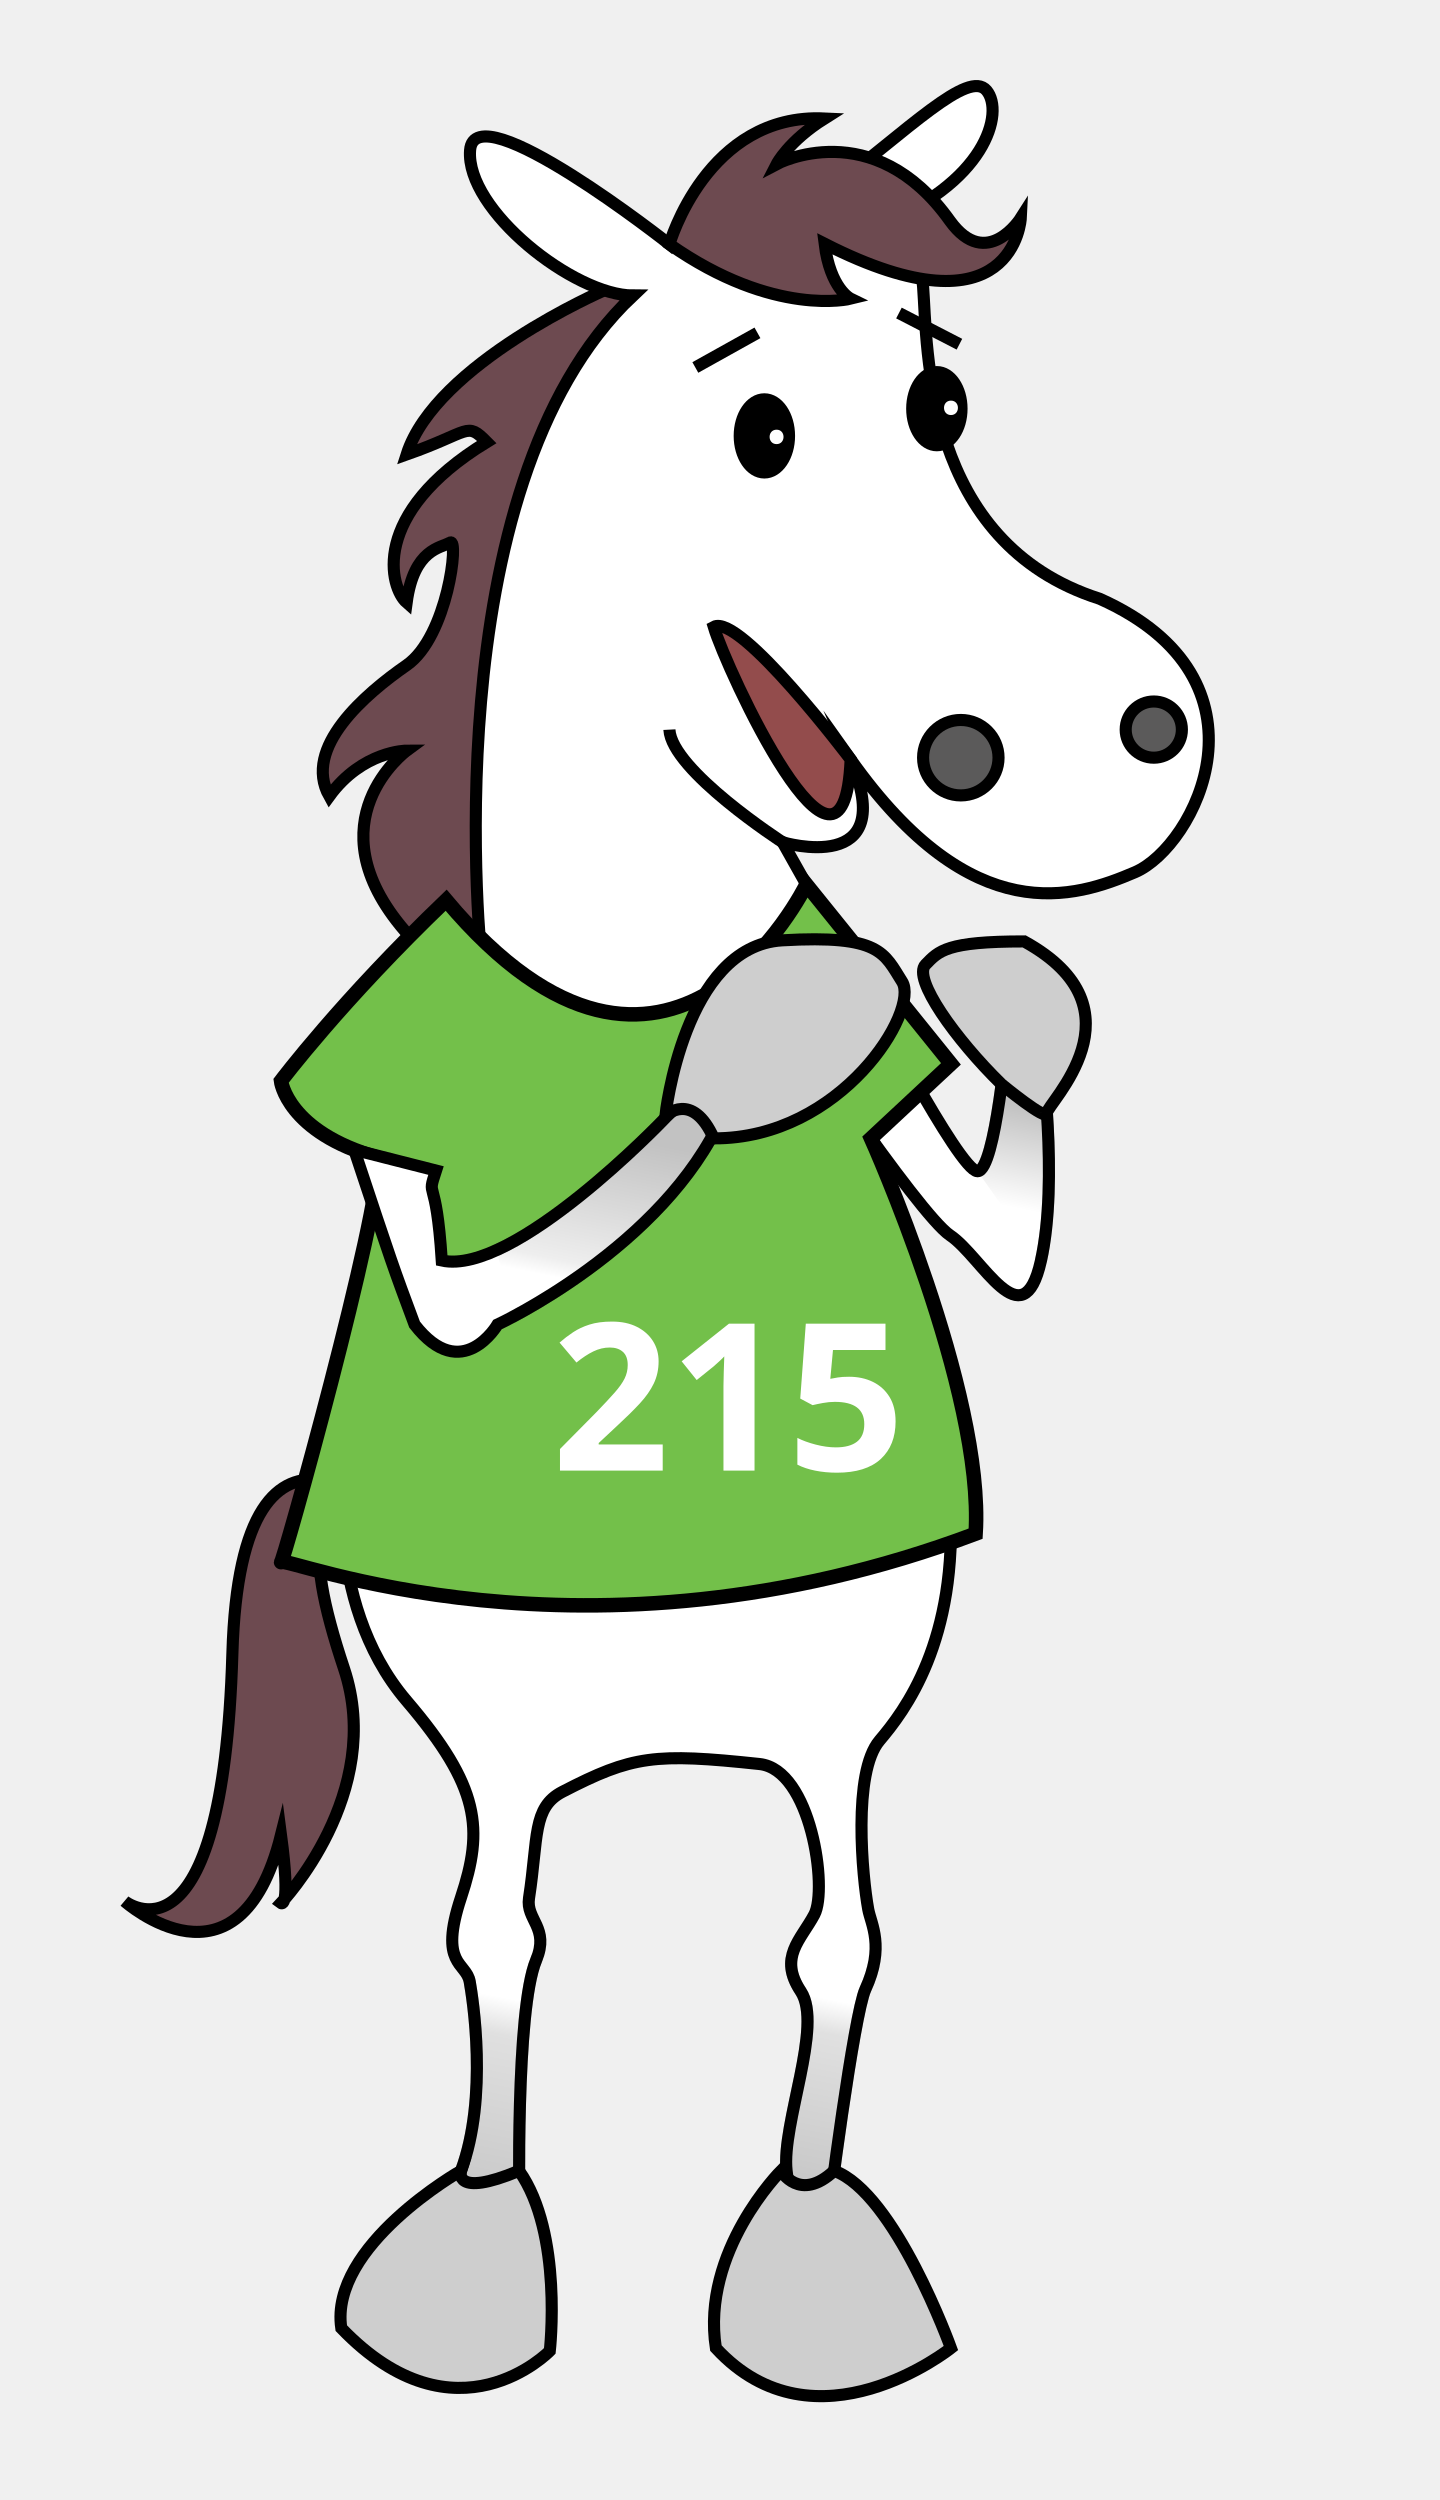
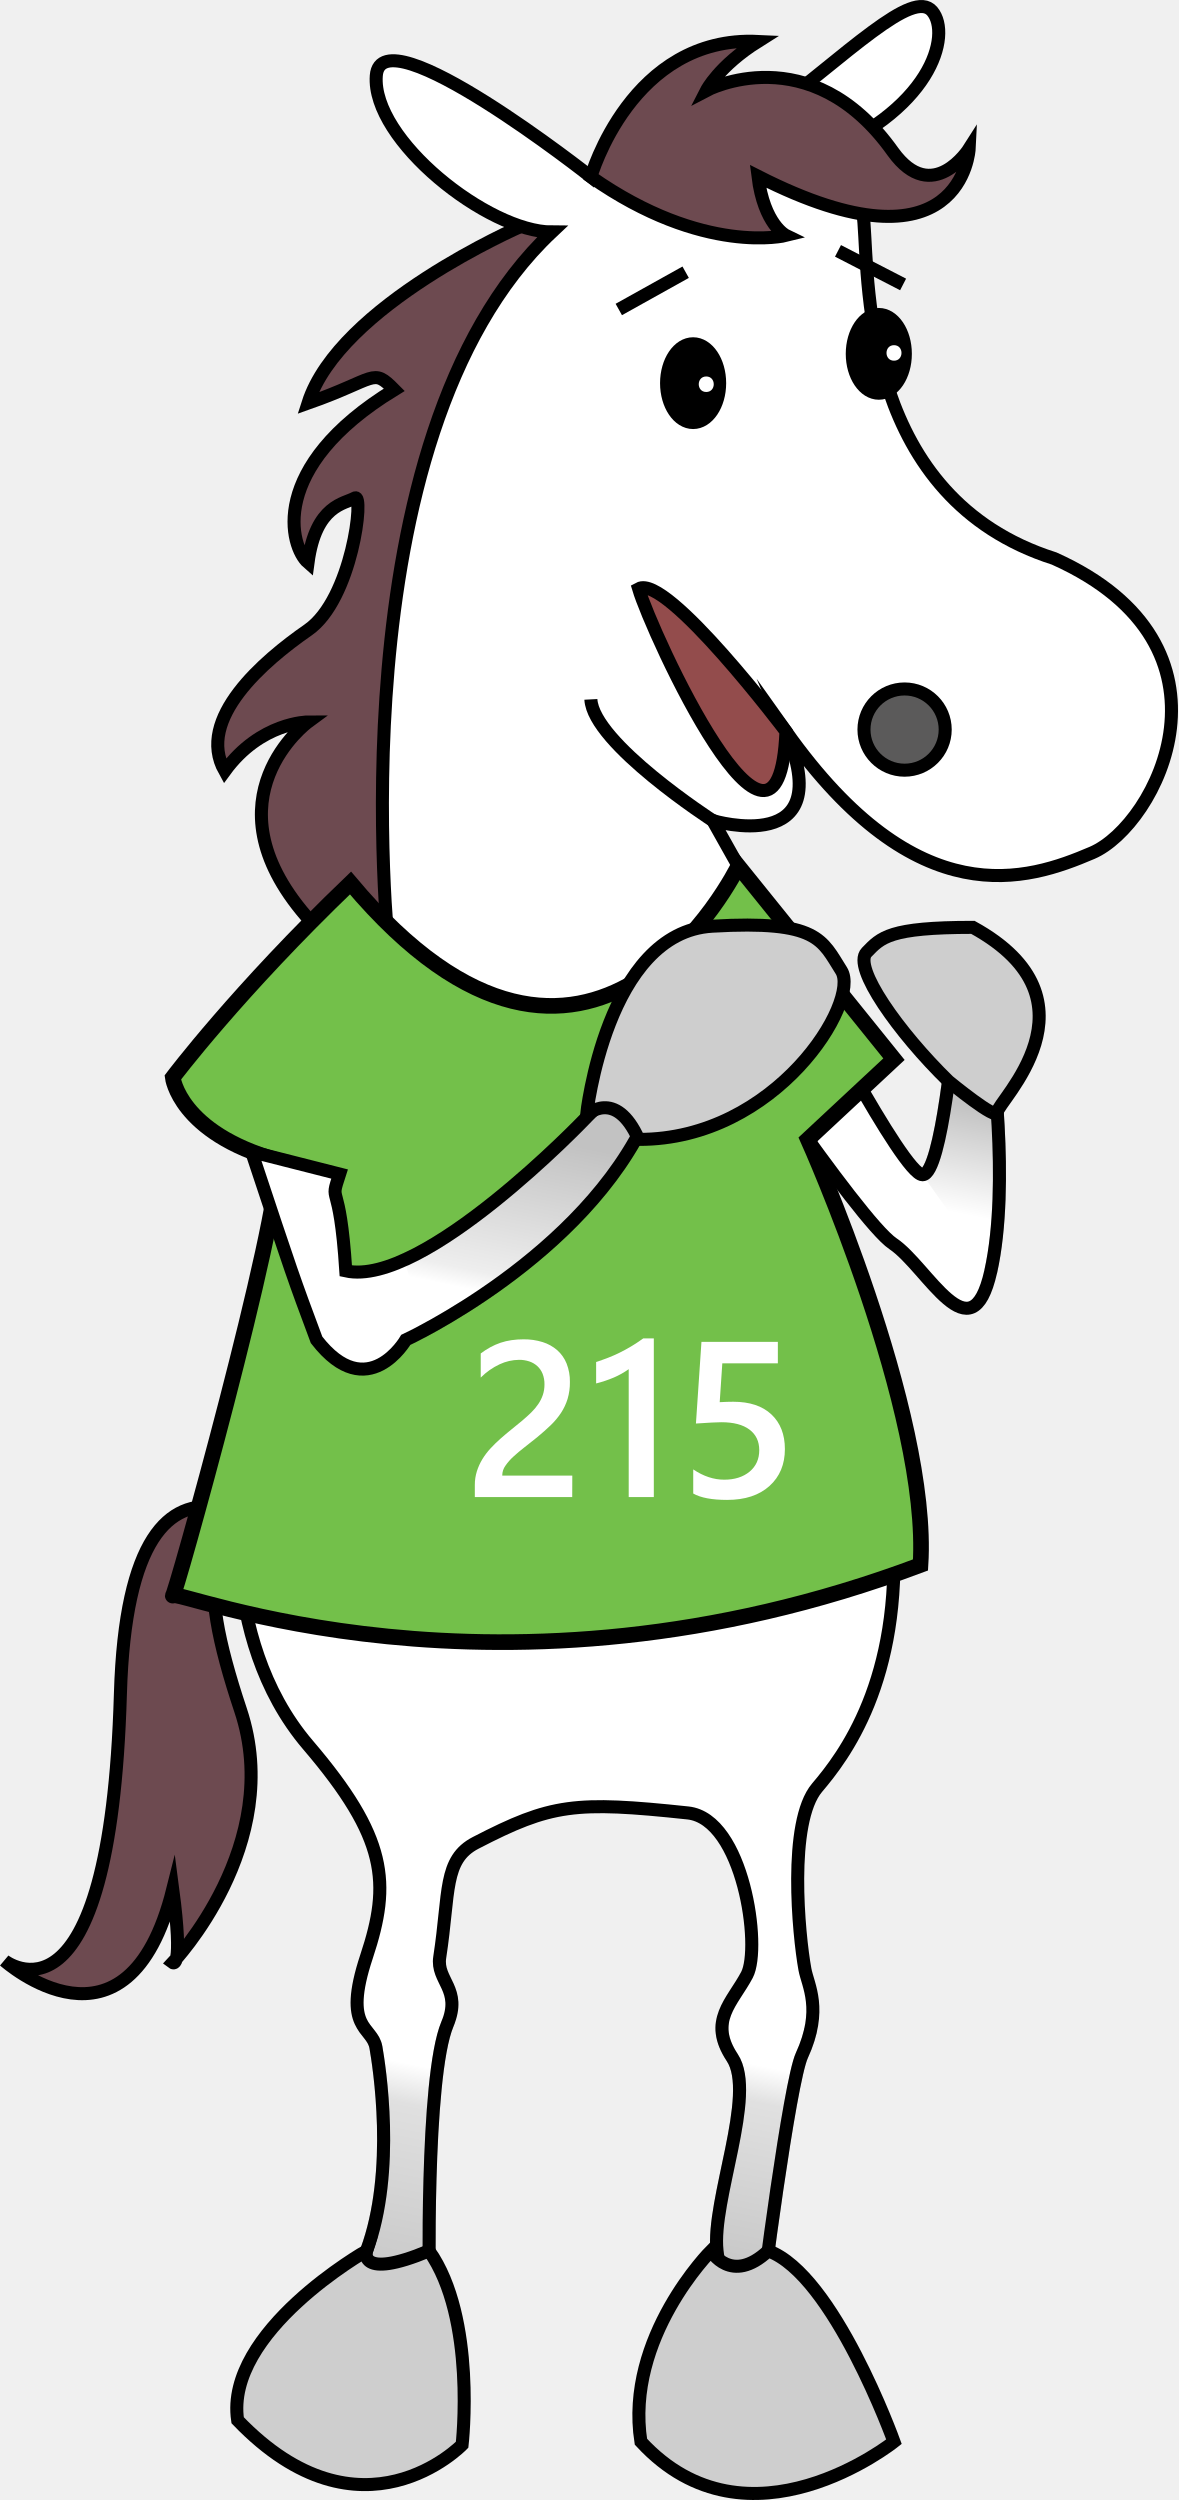
- <svg xmlns="http://www.w3.org/2000/svg" id="_3rd_Place" data-name="3rd Place" viewBox="0 0 1188.48 2064.23">
+ <svg xmlns="http://www.w3.org/2000/svg" viewBox="0 0 903.55 1917.45">
  <defs>
-     <style>.cls-1{fill:#6d4a50;}.cls-1,.cls-10,.cls-12,.cls-13,.cls-2,.cls-3,.cls-4,.cls-5,.cls-6,.cls-7,.cls-8,.cls-9{stroke:#000;stroke-miterlimit:10;}.cls-1,.cls-10,.cls-12,.cls-13,.cls-2,.cls-4,.cls-5,.cls-6,.cls-7,.cls-8,.cls-9{stroke-width:10px;}.cls-11,.cls-14,.cls-2{fill:#fff;}.cls-3{fill:#73c04a;stroke-width:12px;}.cls-4{fill:#934c4c;}.cls-5{fill:none;}.cls-12,.cls-13,.cls-7,.cls-8{opacity:0.24;}.cls-7{fill:url(#linear-gradient);}.cls-8{fill:url(#linear-gradient-2);}.cls-9{fill:#cecece;}.cls-10{fill:#5b5a5a;}.cls-12{fill:url(#linear-gradient-3);}.cls-13{fill:url(#linear-gradient-4);}.cls-14{font-size:170px;font-family:Montserrat;font-weight:700;}</style>
-     <linearGradient id="linear-gradient" x1="478.51" y1="1098.82" x2="521.95" y2="884.88" gradientUnits="userSpaceOnUse">
+     <style>.cls-1{fill:#6d4a50;}.cls-1,.cls-10,.cls-11,.cls-13,.cls-14,.cls-2,.cls-3,.cls-4,.cls-5,.cls-6,.cls-7,.cls-8,.cls-9{stroke:#000;stroke-miterlimit:10;}.cls-1,.cls-10,.cls-11,.cls-13,.cls-14,.cls-2,.cls-4,.cls-5,.cls-6,.cls-7,.cls-8,.cls-9{stroke-width:10px;}.cls-12,.cls-2{fill:#fff;}.cls-3{fill:#73c04a;stroke-width:12px;}.cls-4{fill:#934c4c;}.cls-5{fill:none;}.cls-13,.cls-14,.cls-7,.cls-9{opacity:0.24;}.cls-7{fill:url(#linear-gradient);}.cls-8{fill:#933a22;}.cls-9{fill:url(#linear-gradient-2);}.cls-10{fill:#cecece;}.cls-11{fill:#5b5a5a;}.cls-13{fill:url(#linear-gradient-3);}.cls-14{fill:url(#linear-gradient-4);}</style>
+     <linearGradient id="linear-gradient" x1="378.98" y1="1032.77" x2="422.42" y2="818.83" gradientUnits="userSpaceOnUse">
      <stop offset="0.18" stop-opacity="0" />
      <stop offset="0.25" stop-opacity="0.28" />
      <stop offset="0.75" />
    </linearGradient>
-     <linearGradient id="linear-gradient-2" x1="827.1" y1="1034.55" x2="858.95" y2="877.71" gradientUnits="userSpaceOnUse">
+     <linearGradient id="linear-gradient-2" x1="727.57" y1="968.5" x2="759.42" y2="811.66" gradientUnits="userSpaceOnUse">
      <stop offset="0.24" stop-opacity="0" />
      <stop offset="0.76" />
    </linearGradient>
-     <linearGradient id="linear-gradient-3" x1="375.57" y1="1861.72" x2="426.19" y2="1612.38" gradientUnits="userSpaceOnUse">
+     <linearGradient id="linear-gradient-3" x1="276.04" y1="1795.67" x2="326.66" y2="1546.32" gradientUnits="userSpaceOnUse">
      <stop offset="0.06" />
      <stop offset="0.73" stop-opacity="0.51" />
      <stop offset="0.85" stop-opacity="0" />
    </linearGradient>
-     <linearGradient id="linear-gradient-4" x1="645.1" y1="1843.85" x2="691.27" y2="1616.44" gradientUnits="userSpaceOnUse">
+     <linearGradient id="linear-gradient-4" x1="545.57" y1="1777.8" x2="591.74" y2="1550.39" gradientUnits="userSpaceOnUse">
      <stop offset="0.06" />
      <stop offset="0.73" stop-opacity="0.5" />
      <stop offset="0.85" stop-opacity="0" />
    </linearGradient>
  </defs>
-   <path class="cls-1" d="M361.21,1287.14s-1.7-2-4.77-5.33c-26.79-29-157.55-157.62-164.56,83.42-7.81,268.63-89,204.59-89,204.59s94.36,84.34,129.17-54.66c8.26,62.47,0,56.22,0,56.22s86.35-90.58,52-193.66-34.9-168,75.48-92.59" />
-   <path class="cls-1" d="M499,239.68S359.7,300,335.76,375.26c53.36-18.81,49.06-27.59,66.17-10.27-97.59,59.64-79.64,120.77-66.17,132.53,6-44.67,28.43-45,35.91-49.55s-2,77.77-35.91,101.28-86.28,68.18-63.83,108.15c27.43-37.62,63.83-37.62,63.83-37.62s-79.4,58.33-1.5,148.83S476.4,692.67,476.4,692.67L519,448l33.76-208.29H499Z" />
-   <path class="cls-2" d="M312.37,858c23.68-87.88,85.49-62.41,85.49-62.41S354.42,402.52,522.8,244c-48.63,0-138.4-70.54-134.66-119.92s164.59,77.6,164.59,77.6,18.7-52.91,128.91-42.33c69.07-52.91,118-102.29,132.93-84.65s0,77.6-93.52,112.87c3.74-10.58,37.41,0,41.15,49.38s0,211,145.88,257.48c149.63,67,78.55,204.57,29.12,225.74s-133.85,49.38-234.85-93.1c41.15,97.37-56.11,68.41-56.11,68.41l67.33,119.92s78.55,151.67,93.52,151.67,24.86-116.39,24.86-116.39l27.5,17.64s15,105.81,0,172.83-48.63-3.53-75-21.16S642.49,829.49,642.49,829.49L395.61,861.24s-3.92,6.93-8.56,21.28Z" />
-   <path class="cls-2" d="M284.4,1195.82s-20.07,124.95,51.37,208.6c60.86,71.27,63.59,105.81,44.89,162.25s4.32,53.15,7.2,69.68c2.29,13.13,15.55,95-7.2,156.05-17.46,46.87-8.38,68.66-8.38,68.66l56.61-36s-3.44-165.42,13.78-206.52c11.29-26.94-8.66-33.21-5.87-51.31,7.7-50,2.65-74.86,27.62-87.77,58-30,76-32.11,162.69-22.92,42.59,4.51,56.53,103.07,45.31,124.23s-29.93,35.27-11.22,63.49-16,109.34-11.73,148.14,31.25,71,32.71,53.15,23-182.72,32.35-203c16.21-35.27,4.57-53.88,2.35-66.1-4.82-26.48-13.09-112.85,9.35-139.3,20.1-23.69,65.43-82.11,58.18-198.5S284.4,1195.82,284.4,1195.82Z" />
-   <path class="cls-3" d="M665.81,730.33L785.19,878.41l-66,61.53s93.86,208.85,86.38,326.41c-324.67,122-573.5,16.46-573.5,23.51S315.4,998.32,312.37,956C237,934.84,232,892.52,232,892.52S281.8,826.3,368.36,743.3C552.72,962.73,665.81,730.33,665.81,730.33Z" />
-   <path class="cls-4" d="M702.35,627.06s-91.45-121.26-113-109.44C599.48,551.84,696.76,763.47,702.35,627.06Z" />
-   <path class="cls-1" d="M552.72,201.67S583.62,93.12,680.86,97.82c-29.92,18.81-39.52,37.62-39.52,37.62s79.55-42.32,143.07,47c30.35,42,58.46-2.35,58.46-2.35s-4.91,101.1-162,21.16c4.59,37.21,21.48,45.4,21.48,45.4S639.35,262.54,552.72,201.67Z" />
-   <path class="cls-2" d="M360,966.51c-8.19,25.32,0,0,4.77,74.28,59.51,13.07,183.29-116.4,183.29-116.4s52.37-56.43,48.63-3.53c-48.63,109.34-185.9,172.83-185.9,172.83s-29.31,50.48-68.46,0c-18-48.35-18-48.35-49.87-144.36Z" />
-   <path class="cls-5" d="M646.24,695.46s-91.73-59.22-93.52-93" />
-   <ellipse id="eye_L" class="cls-6" cx="631.13" cy="359.92" rx="20.35" ry="30.2" />
-   <ellipse id="eye_R" class="cls-6" cx="773.56" cy="337.44" rx="20.35" ry="30.2" />
-   <line class="cls-2" x1="574.13" y1="303.42" x2="625.42" y2="274.83" />
-   <line class="cls-2" x1="742.25" y1="258.46" x2="792.19" y2="284.22" />
-   <path class="cls-7" d="M422.95,1087.54c33.47-17.73,127.27-73.22,169.49-157.72-0.08-.69-0.14-1.38-0.22-2.07h1.24q1-2,1.88-4c-0.27-1.84-.71-3.45-0.12-4,0.56-.35,1.08-0.7,1.59-1.06,2.15-49.15-48.75,5.7-48.75,5.7s-76,79.44-137.48,107.58c-0.11.25-.23,0.51-0.36,0.78" />
-   <path class="cls-8" d="M859.45,1041.12c11.8-52.83,5-129.76,1.59-160-7.61-3.88-15.27-8.26-23.83-5.41a45.4,45.4,0,0,0-8.23,3.7c-4,34.47-11.79,87.6-21.9,87.6" />
-   <path class="cls-9" d="M549.38,921.33s15.22-140.21,96.49-144.91,84,10.54,98.94,34.05S694.9,940.34,589.39,939.94C571.61,900.07,549.38,921.33,549.38,921.33Z" />
-   <path class="cls-9" d="M827,895.33s37.94,31.25,37.4,23.76,83.83-85.35-18.7-141.77c-64.29,0-70.45,7.78-81.5,19.17S788.83,858,827,895.33Z" />
-   <circle id="nostril_R" class="cls-10" cx="793.33" cy="625.62" r="31.15" />
-   <circle id="nostril_L" class="cls-10" cx="952.67" cy="602.42" r="23.2" />
-   <path class="cls-11" d="M641.21,366.7c7.66,0,7.67-11.91,0-11.91s-7.67,11.91,0,11.91h0Z" />
-   <path class="cls-11" d="M785.21,342.7c7.66,0,7.67-11.91,0-11.91s-7.67,11.91,0,11.91h0Z" />
-   <path class="cls-12" d="M378.6,1620.8c3.65,5.43,8.09,8.88,9.25,15.55,2.29,13.13,15.55,95-7.2,156.05-17.46,46.87-8.38,68.66-8.38,68.66l56.61-36s-3.44-165.42,13.78-206.52c0.37-.89.71-1.76,1-2.61" />
-   <path class="cls-9" d="M380.65,1792.4s-108.93,61.75-98.85,129.93c94.86,98.75,172.16,18.81,172.16,18.81s11.19-97-25.35-148.74C373.59,1815.35,380.65,1792.4,380.65,1792.4Z" />
-   <path class="cls-13" d="M653.65,1616.9c-1.28,7.85.39,16.57,7.55,27.36,18.7,28.22-16,109.34-11.73,148.14s31.25,71,32.71,53.15,23-182.72,32.35-203a96.7,96.7,0,0,0,6.84-20" />
-   <path class="cls-9" d="M644.88,1792.4s-66.25,66.45-53.78,146.39c82.29,89.34,194.09,0,194.09,0S739,1810.59,688.75,1792.4C660.21,1819.08,644.88,1792.4,644.88,1792.4Z" />
-   <text class="cls-14" transform="translate(455.57 1214.29)">215</text>
+   <g id="Layer_2" data-name="Layer 2">
+     <g id="_3rd_Place" data-name="3rd Place">
+       <path class="cls-1" d="M261.68,1221.09s-1.7-2-4.77-5.33c-26.79-29-157.55-157.62-164.56,83.42-7.81,268.63-89,204.59-89,204.59s94.36,84.34,129.17-54.66c8.26,62.47,0,56.22,0,56.22s86.35-90.58,52-193.66-34.9-168,75.48-92.59" />
+       <path class="cls-1" d="M399.51,173.63S260.17,234,236.24,309.21c53.36-18.81,49.06-27.59,66.17-10.27-97.59,59.64-79.64,120.77-66.17,132.53,6-44.67,28.43-45,35.91-49.55s-2,77.77-35.91,101.28S150,551.38,172.4,591.35c27.43-37.62,63.83-37.62,63.83-37.62s-79.4,58.33-1.5,148.83,142.13-75.94,142.13-75.94l42.57-244.7,33.76-208.29Z" />
+       <path class="cls-2" d="M212.84,791.91c23.68-87.88,85.49-62.41,85.49-62.41s-43.44-393,124.94-551.57c-48.63,0-138.4-70.54-134.66-119.92s164.59,77.6,164.59,77.6,18.7-52.91,128.91-42.33C651.17,40.38,700.07-9,715,8.64s0,77.6-93.52,112.87c3.74-10.58,37.41,0,41.15,49.38s0,211,145.88,257.48c149.63,67,78.55,204.57,29.12,225.74S703.81,703.48,602.82,561c41.15,97.37-56.11,68.41-56.11,68.41L614,749.33S692.59,901,707.55,901s24.86-116.39,24.86-116.39l27.5,17.64s15,105.81,0,172.83-48.63-3.53-75-21.16S543,763.44,543,763.44L296.09,795.19s-3.92,6.93-8.56,21.28Z" />
+       <path class="cls-2" d="M184.87,1129.77s-20.07,124.95,51.37,208.6c60.86,71.27,63.59,105.81,44.89,162.25s4.32,53.15,7.2,69.68c2.29,13.13,15.55,95-7.2,156.05-17.46,46.87-8.38,68.66-8.38,68.66l56.61-36s-3.44-165.42,13.78-206.52c11.29-26.94-8.66-33.21-5.87-51.31,7.7-50,2.65-74.86,27.62-87.77,58-30,76-32.11,162.69-22.92,42.59,4.51,56.53,103.07,45.31,124.23S543,1550,561.67,1578.21s-16,109.34-11.73,148.14,31.25,71,32.71,53.15,23-182.72,32.35-203c16.21-35.27,4.57-53.88,2.35-66.1-4.82-26.48-13.09-112.85,9.35-139.3,20.1-23.69,65.43-82.11,58.18-198.5S184.87,1129.77,184.87,1129.77Z" />
+       <path class="cls-3" d="M566.28,664.28,685.66,812.36l-66,61.53S713.49,1082.74,706,1200.3c-324.67,122-573.5,16.46-573.5,23.51s83.36-291.55,80.33-333.87c-75.34-21.16-80.33-63.48-80.33-63.48s49.77-66.21,136.32-149.21C453.19,896.68,566.28,664.28,566.28,664.28Z" />
+       <path class="cls-4" d="M602.82,561s-91.45-121.26-113-109.44C499.95,485.79,597.23,697.42,602.82,561Z" />
+       <path class="cls-1" d="M453.19,135.62S484.09,27.07,581.33,31.77c-29.92,18.81-39.52,37.62-39.52,37.62s79.55-42.32,143.07,47c30.35,42,58.46-2.35,58.46-2.35s-4.91,101.1-162,21.16c4.59,37.21,21.48,45.4,21.48,45.4S539.82,196.49,453.19,135.62Z" />
+       <path class="cls-2" d="M260.46,900.46c-8.19,25.32,0,0,4.77,74.28,59.51,13.07,183.29-116.39,183.29-116.39s52.37-56.43,48.63-3.53c-48.63,109.34-185.9,172.83-185.9,172.83s-29.31,50.48-68.46,0c-18-48.35-18-48.35-49.87-144.36Z" />
+       <path class="cls-5" d="M546.71,629.41s-91.73-59.22-93.52-93" />
+       <ellipse id="eye_L" class="cls-6" cx="531.6" cy="293.87" rx="20.35" ry="30.2" />
+       <ellipse id="eye_R" class="cls-6" cx="674.03" cy="271.39" rx="20.35" ry="30.2" />
+       <line class="cls-2" x1="474.6" y1="237.37" x2="525.89" y2="208.78" />
+       <line class="cls-2" x1="642.73" y1="192.41" x2="692.66" y2="218.17" />
+       <path class="cls-7" d="M323.42,1021.49c33.47-17.73,127.27-73.22,169.49-157.72-.08-.69-.14-1.38-.22-2.07h1.24q1-2,1.88-4c-.27-1.84-.71-3.45-.12-4,.56-.35,1.08-.7,1.59-1.06,2.15-49.15-48.75,5.7-48.75,5.7s-76,79.44-137.48,107.58c-.11.25-.23.51-.36.78" />
+       <path class="cls-8" d="M683.55,917" />
+       <path class="cls-9" d="M759.92,975.07c11.8-52.83,5-129.76,1.59-160-7.61-3.88-15.27-8.26-23.83-5.41a45.4,45.4,0,0,0-8.23,3.7c-4,34.47-11.79,87.6-21.9,87.6" />
+       <path class="cls-10" d="M449.85,855.28s15.22-140.21,96.49-144.91,84,10.54,98.94,34.05S595.37,874.29,489.86,873.89C472.08,834,449.85,855.28,449.85,855.28Z" />
+       <path class="cls-10" d="M727.49,829.27s37.94,31.25,37.4,23.76,83.83-85.35-18.7-141.77c-64.29,0-70.45,7.78-81.5,19.17S689.3,792,727.49,829.27Z" />
+     </g>
+     <g id="_1st_Place" data-name="1st Place">
+       <circle id="nostril_R" class="cls-11" cx="693.8" cy="559.57" r="31.15" />
+       <path class="cls-12" d="M541.68,300.65c7.66,0,7.67-11.91,0-11.91s-7.67,11.91,0,11.91Z" />
+       <path class="cls-12" d="M685.68,276.65c7.66,0,7.67-11.91,0-11.91s-7.67,11.91,0,11.91Z" />
+       <path class="cls-13" d="M279.07,1554.75c3.65,5.43,8.09,8.88,9.25,15.55,2.29,13.13,15.55,95-7.2,156.05-17.46,46.87-8.38,68.66-8.38,68.66l56.61-36s-3.44-165.42,13.78-206.52c.37-.89.71-1.76,1-2.61" />
+       <path class="cls-10" d="M281.12,1726.35s-108.93,61.75-98.85,129.93c94.86,98.75,172.16,18.81,172.16,18.81s11.19-97-25.35-148.74C274.06,1749.3,281.12,1726.35,281.12,1726.35Z" />
+       <path class="cls-14" d="M554.12,1550.85c-1.28,7.85.39,16.57,7.55,27.36,18.7,28.22-16,109.34-11.73,148.14s31.25,71,32.71,53.15,23-182.72,32.35-203a96.7,96.7,0,0,0,6.84-20" />
+       <path class="cls-10" d="M545.35,1726.35s-66.25,66.45-53.78,146.39c82.29,89.34,194.09,0,194.09,0s-46.16-128.2-96.43-146.39C560.68,1753,545.35,1726.35,545.35,1726.35Z" />
+     </g>
+     <g id="Text-_outline" data-name="Text- outline">
+       <path class="cls-12" d="M438.88,1148.24H364.18V1139a34.59,34.59,0,0,1,1.58-10.58,42.81,42.81,0,0,1,4.23-9.3,51.75,51.75,0,0,1,6.23-8.22q3.57-3.86,7.64-7.47t8.3-7q4.23-3.36,8.3-6.77,3.82-3.24,7-6.35a42.45,42.45,0,0,0,5.4-6.43,29.1,29.1,0,0,0,3.49-7,24.93,24.93,0,0,0,1.25-8,21.6,21.6,0,0,0-1.45-8.26,16.07,16.07,0,0,0-4.07-5.89,17.39,17.39,0,0,0-6.18-3.57,24.28,24.28,0,0,0-7.8-1.2,36,36,0,0,0-14.86,3.4,50.87,50.87,0,0,0-14.53,10.21v-18.51a60.89,60.89,0,0,1,7.39-4.77,50.28,50.28,0,0,1,7.72-3.4,47.54,47.54,0,0,1,8.38-2,62.93,62.93,0,0,1,9.38-.66,47.44,47.44,0,0,1,14.61,2.12,31.11,31.11,0,0,1,11.21,6.23,27.36,27.36,0,0,1,7.18,10.25,36.8,36.8,0,0,1,2.53,14.11,43.9,43.9,0,0,1-1.78,13,42.07,42.07,0,0,1-5.06,10.75,55.82,55.82,0,0,1-7.93,9.46q-4.65,4.48-10.38,9.21-4.81,3.9-9.59,7.6t-8.59,7.22a40.38,40.38,0,0,0-6.18,7.06,12.65,12.65,0,0,0-2.37,7.1v.42h53.71Z" />
+       <path class="cls-12" d="M501.47,1026.55v121.69H482.21v-98.12a61.41,61.41,0,0,1-11.25,6.35,92.86,92.86,0,0,1-13.74,4.61v-16.44q4.81-1.58,9.3-3.32t8.84-3.9q4.36-2.16,8.8-4.81t9.17-6.06Z" />
+       <path class="cls-12" d="M531.69,1145.5V1127q11.7,7.89,23.74,7.89t19.51-6.18q7.39-6.18,7.39-16.48,0-10.13-7.51-15.77t-21.54-5.64q-4.81,0-19.51,1L538,1029.2h58.6v16.44H554l-2,29.8q5.73-.33,10.38-.33,18.93,0,29.26,9.71T602,1111.38q0,17.68-11.83,28.35t-32.5,10.67Q540.24,1150.4,531.69,1145.5Z" />
+     </g>
+   </g>
</svg>
